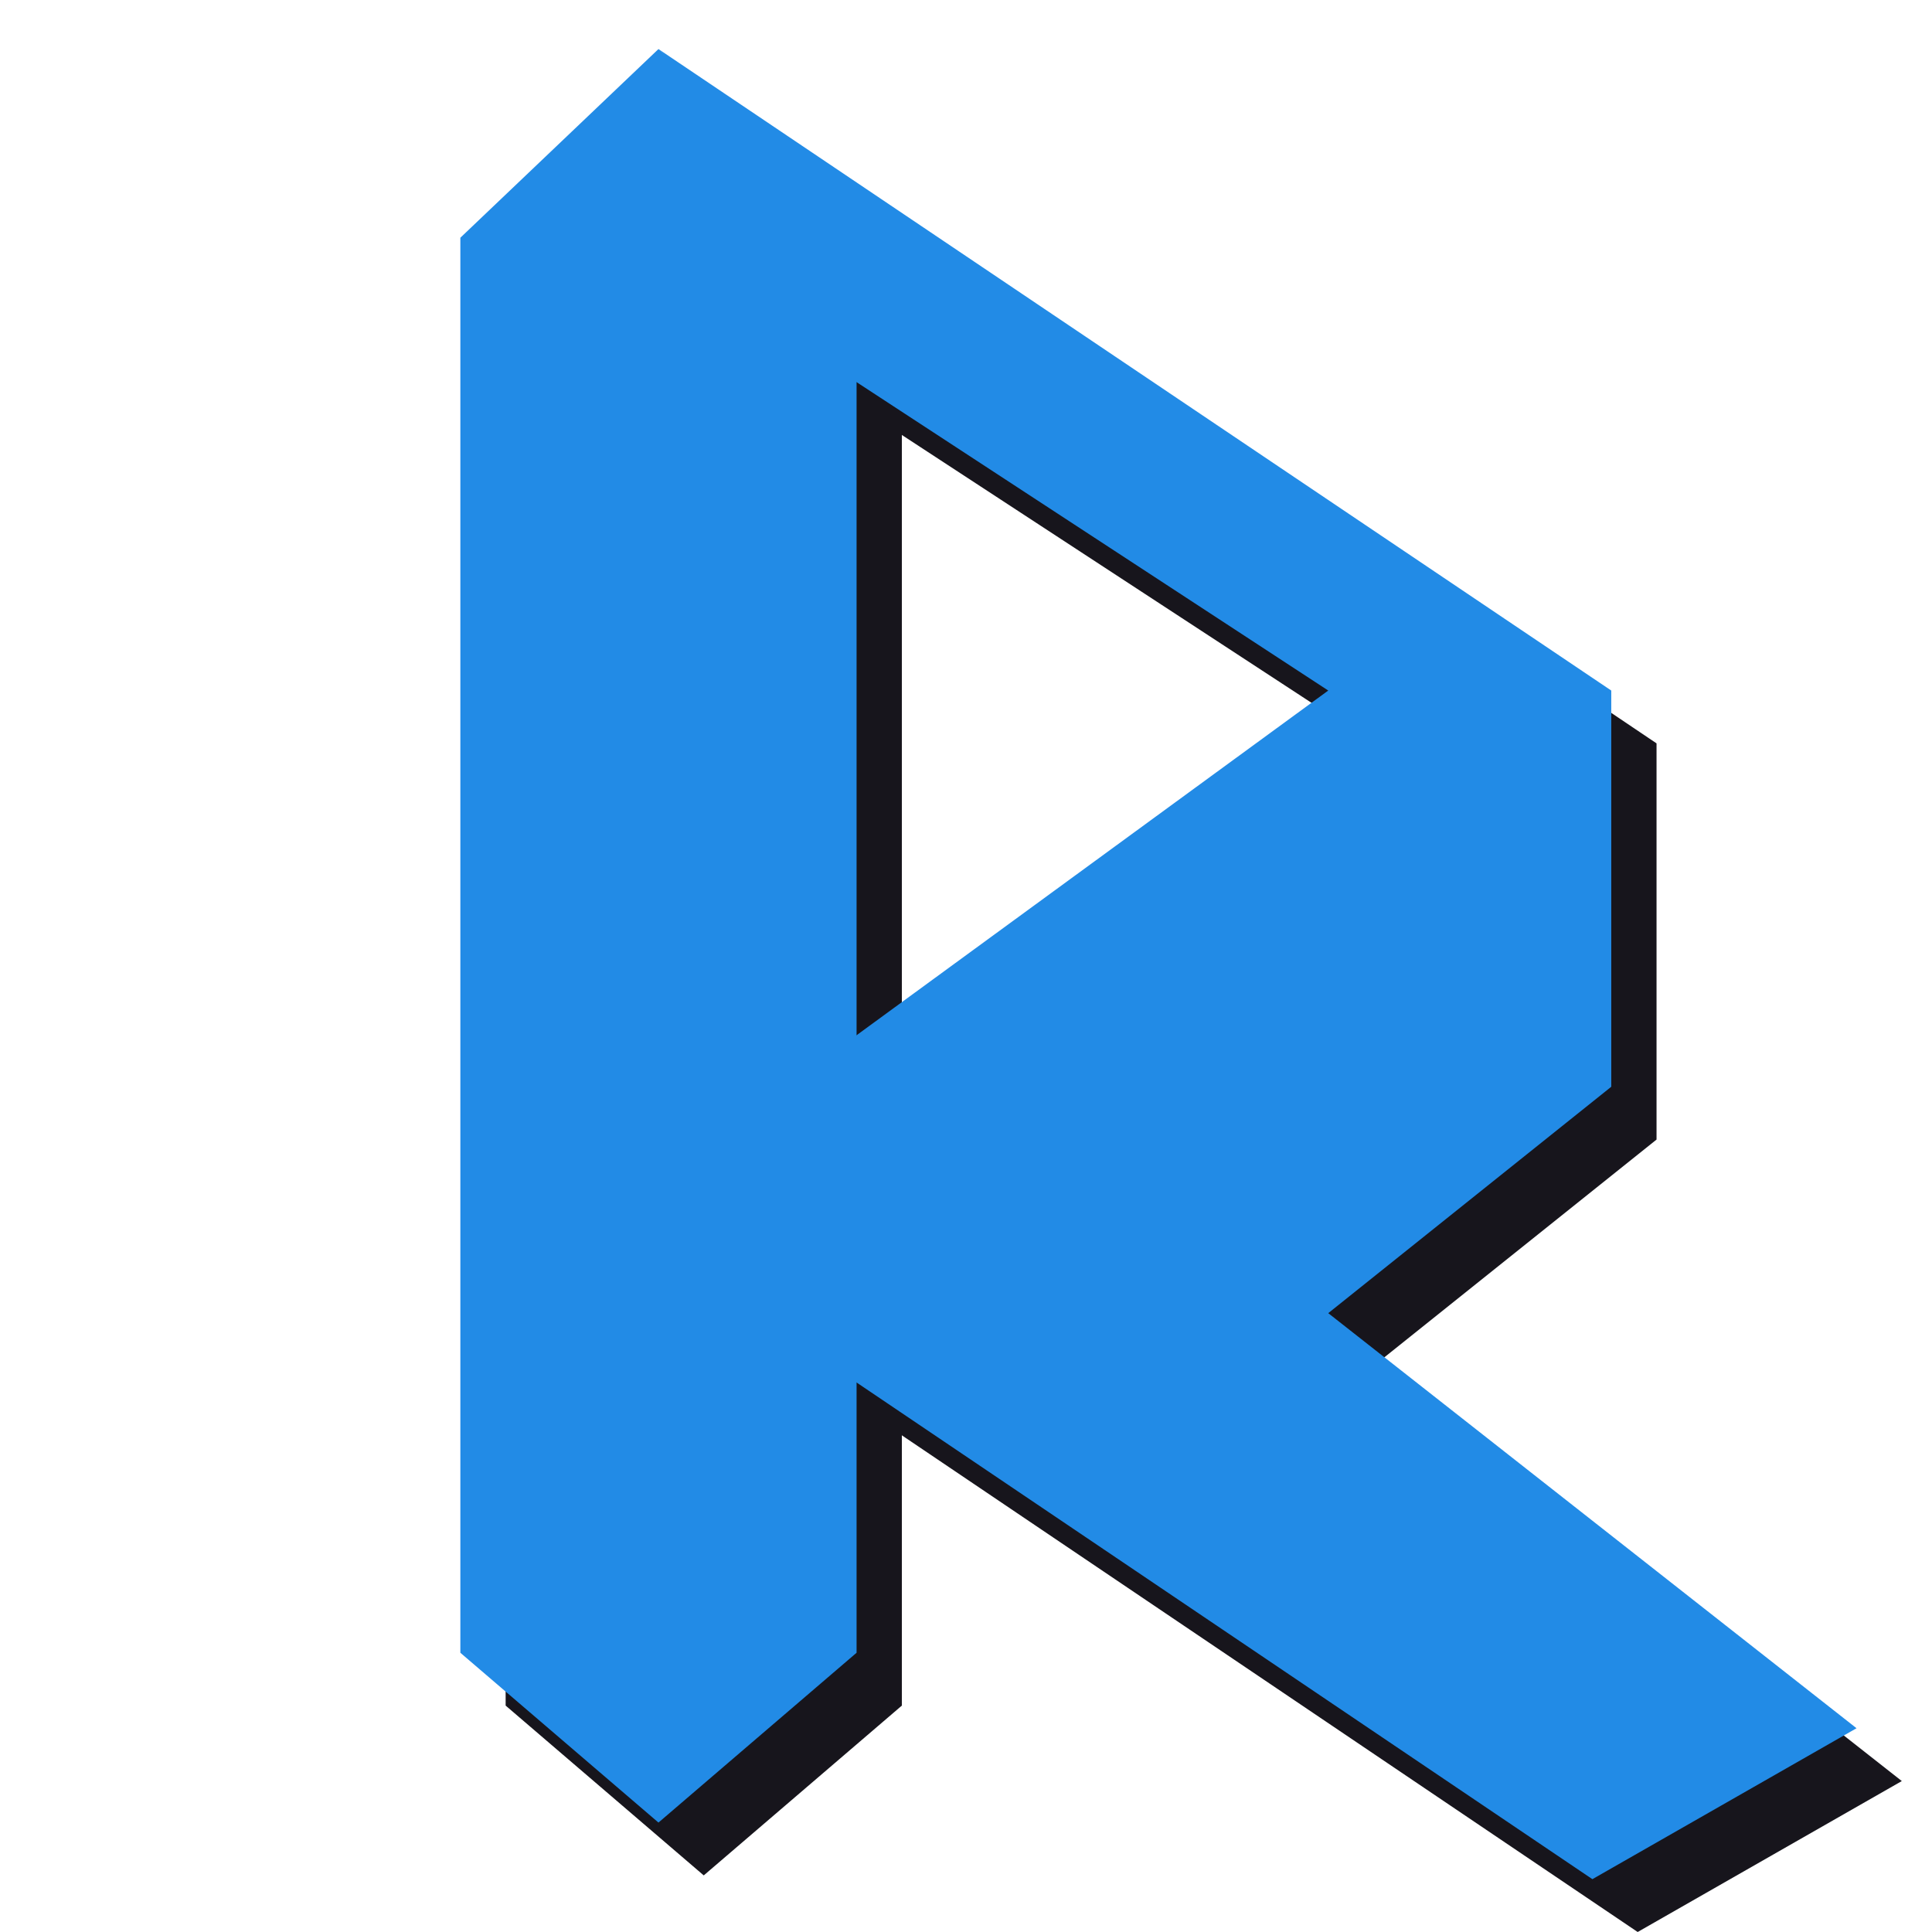
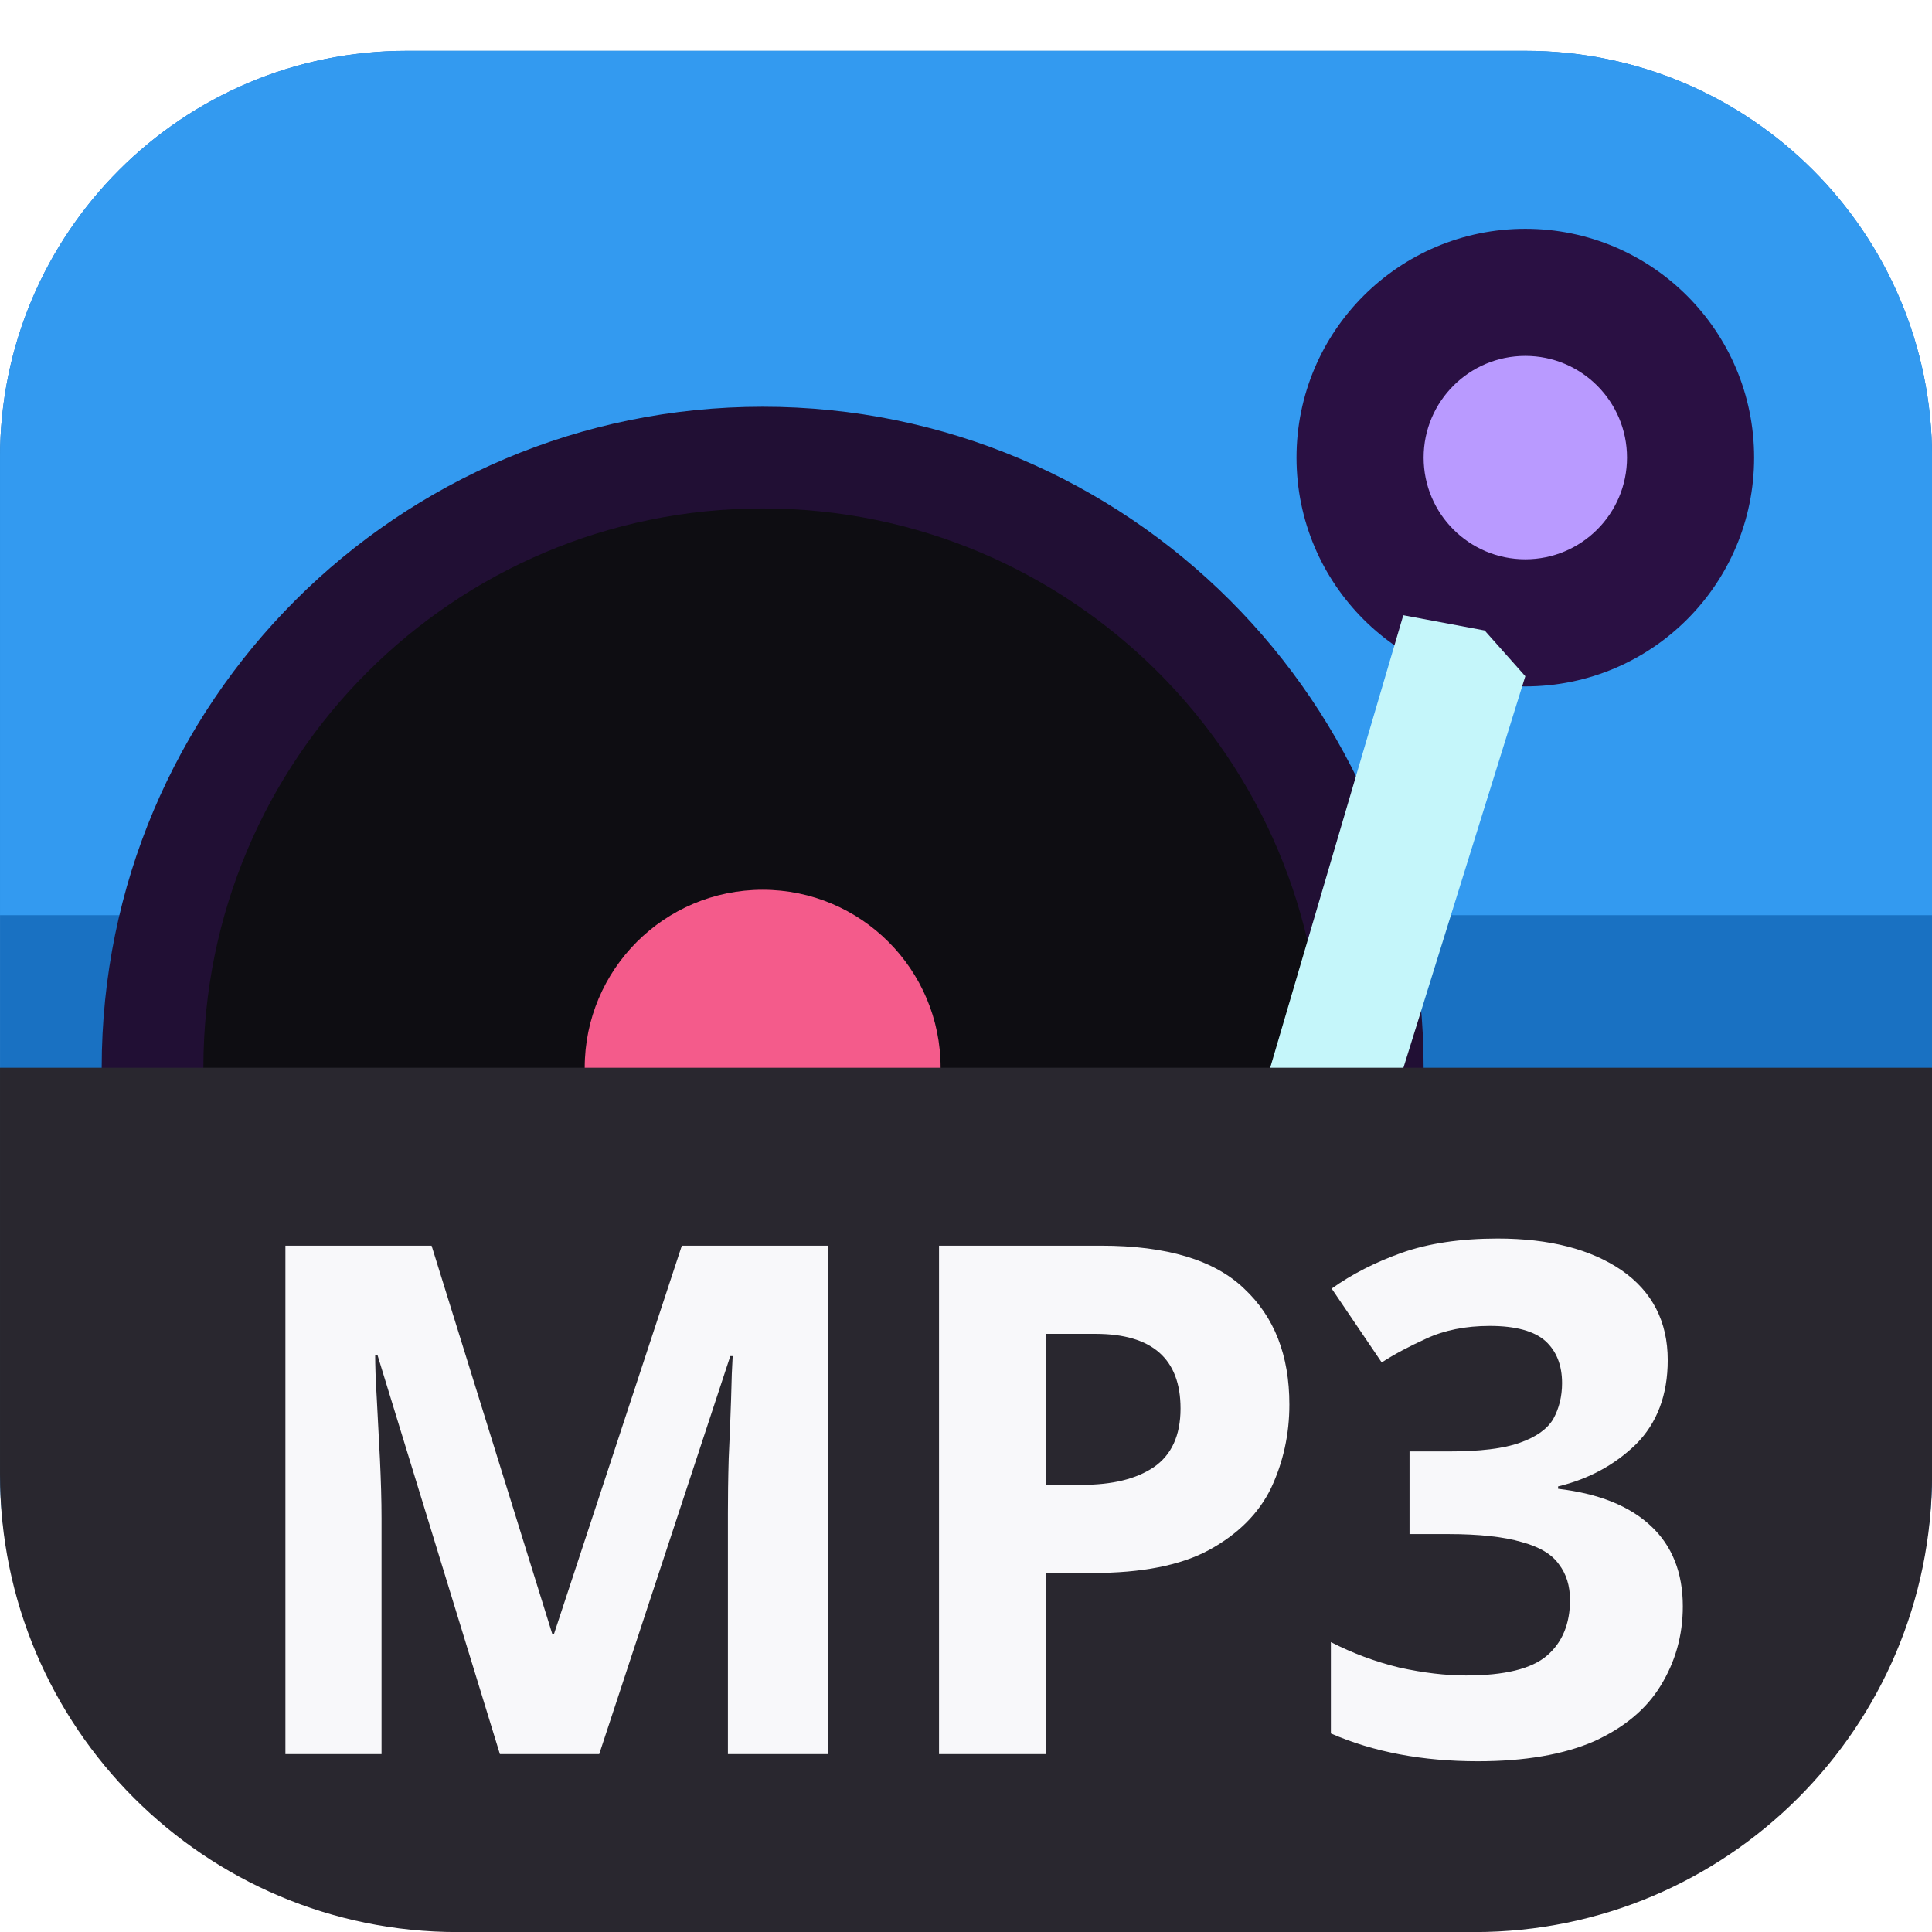
- <svg xmlns="http://www.w3.org/2000/svg" viewBox="0 0 512 512" role="img" aria-labelledby="title desc">
-   <defs>
-     <g id="r-letterform">
-       <path d="M28 208V58l21-20 21 18v152l-21 18z" />
-       <path d="M49 38l101 68v42l-30 24 56 44-28 16-80-54v-34l52-38-52-34V56z" />
-     </g>
-   </defs>
-   <use href="#r-letterform" fill="#17151c" transform="translate(64 -68) scale(2.5)" />
-   <use href="#r-letterform" fill="#228be6" transform="translate(52 -82) scale(2.5)" />
+ <svg xmlns="http://www.w3.org/2000/svg" viewBox="0 0 48 48" role="img" aria-labelledby="title desc">
+   <g transform="translate(-6.3158 -6.3158) scale(1.2632)">
+     <rect x="5" y="6" width="38" height="36" rx="8" fill="#1971c2" />
+     <path d="M13 6h22a8 8 0 0 1 8 8v9H5v-9a8 8 0 0 1 8-8z" fill="#339af0" />
+     <circle cx="20" cy="26" r="13" fill="#210f34" />
+     <circle cx="20" cy="26" r="11" fill="#0e0d12" />
+     <circle cx="20" cy="26" r="3.5" fill="#f45b8b" />
+     <circle cx="35" cy="14" r="4.5" fill="#2a1043" />
+     <circle cx="35" cy="14" r="2" fill="#b99aff" />
+     <path d="m34.2 17.4-1.6-.3-3 10.2-5.2 3.8 1.5 2 5.8-4.2 3.3-10.6z" fill="#c5f6fa" />
+     <path d="m23.5 30.3 2.6 3.3-2.7 2.1-2.6-3.3z" fill="#f45b8b" />
+     <path d="M5 26h38v8a9 9 0 0 1-9 9H14a9 9 0 0 1-9-9z" fill="#29272f" />
+     <text x="24" y="39.5" fill="#f8f8fa" font-family="Segoe UI Variable, Segoe UI, sans-serif" font-size="14" font-weight="750" letter-spacing="-0.35" text-anchor="middle">MP3</text>
+   </g>
</svg>
